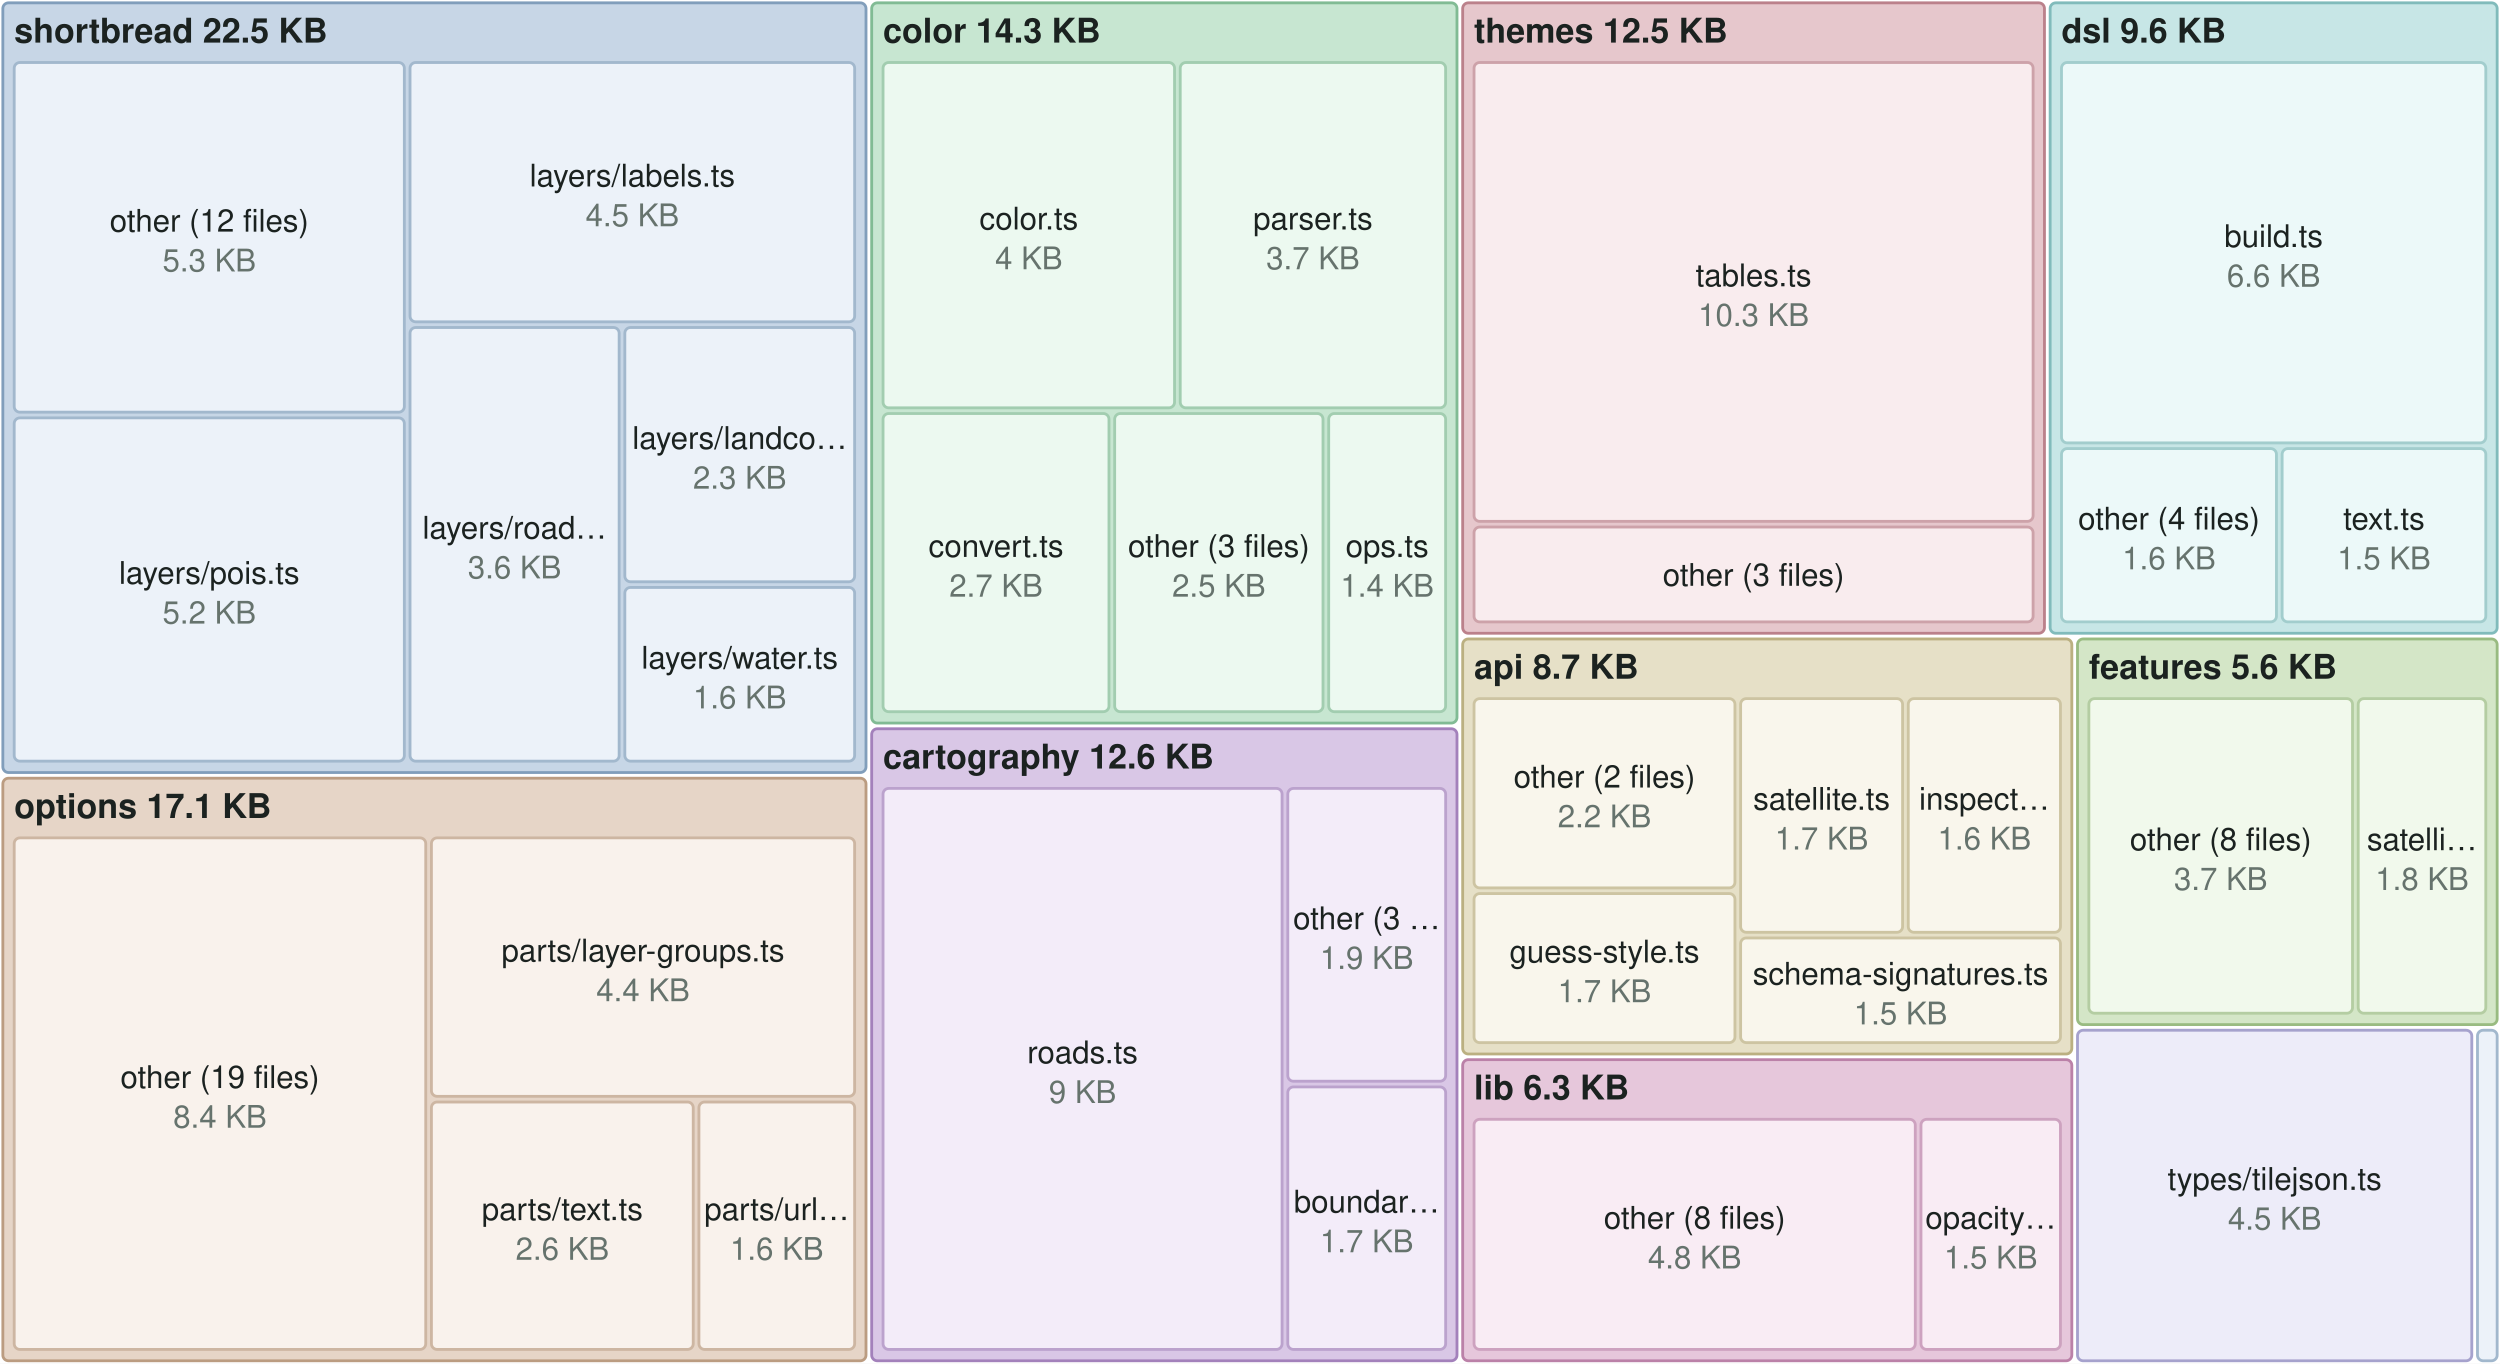
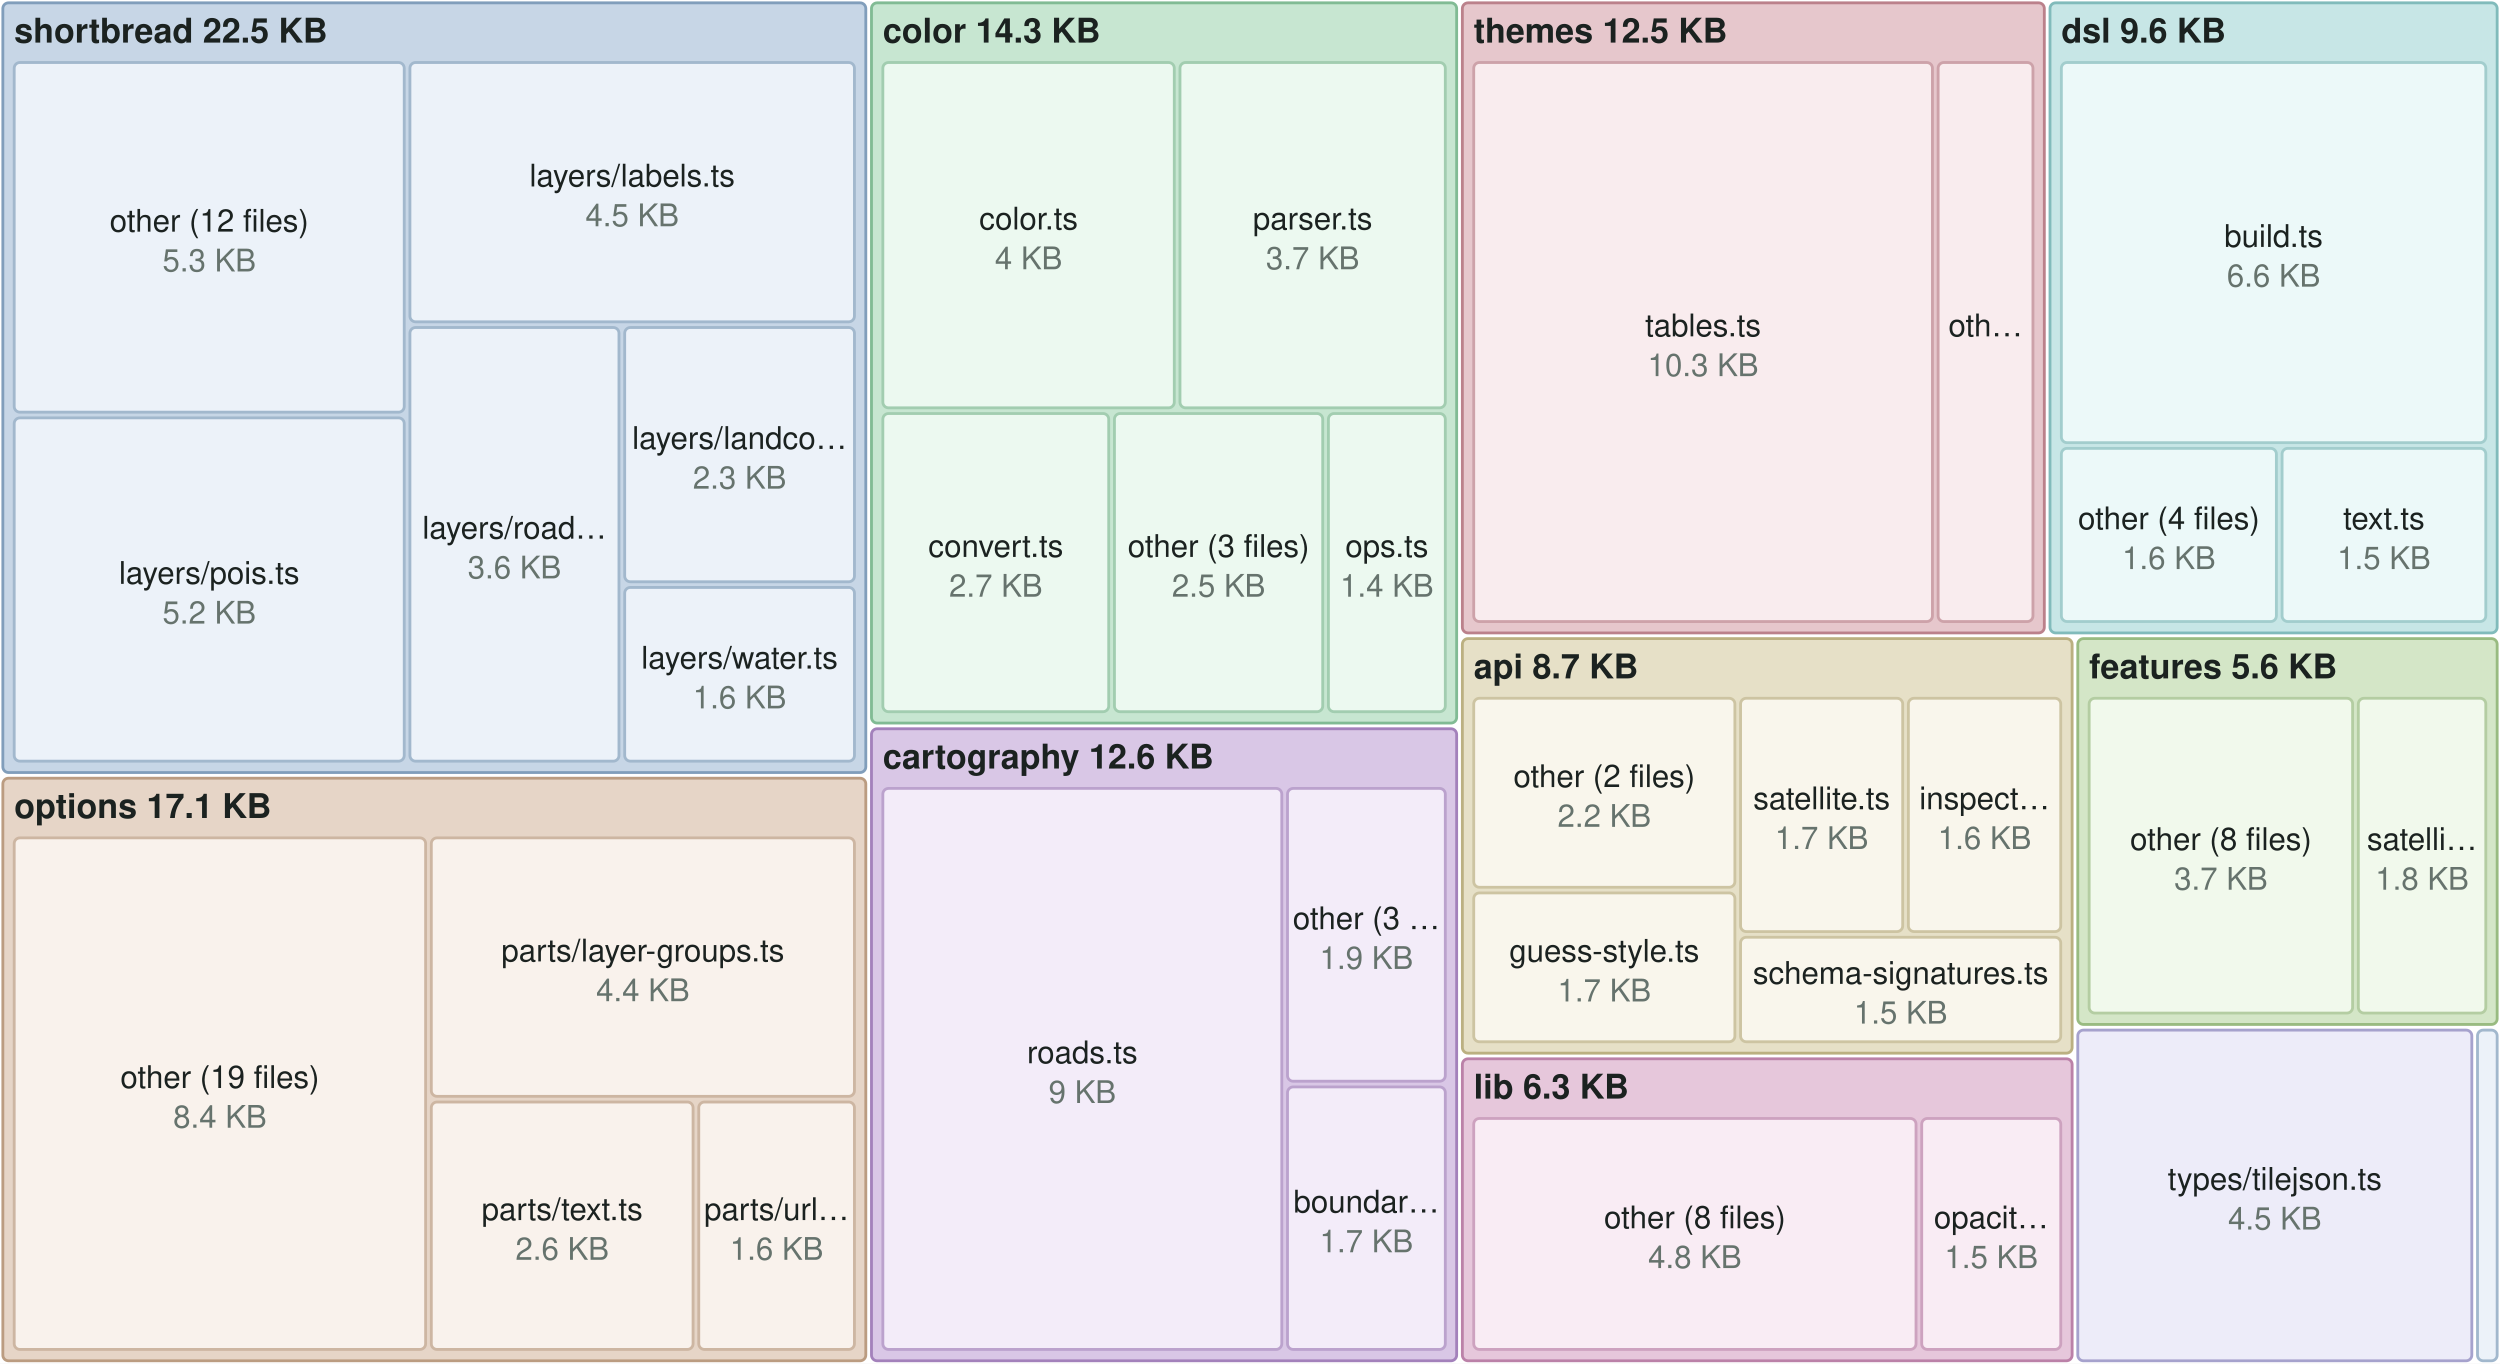
<svg xmlns="http://www.w3.org/2000/svg" width="880" height="480" viewBox="0 0 880 480">
  <style>
	.background { fill: #ffffff; }
	text { font-family: Helvetica, Arial, 'Liberation Sans', sans-serif; }
	.group-label { fill: #1b2220; font-weight: 600; font-size: 12px; }
	.leaf-label { fill: #1b2220; font-size: 11px; text-anchor: middle; }
	.leaf-size { fill: #66736d; font-size: 11px; text-anchor: middle; }
	.group-box, .leaf-box { stroke-width: 1; }
	.leaf:hover .leaf-box { stroke-width: 2; }
	.c0 .group-box { fill: hsl(210 38% 84%); stroke: hsl(210 30% 62%); }
	.c0 .leaf-box { fill: hsl(210 50% 95%); stroke: hsl(210 30% 72%); }
	.c1 .group-box { fill: hsl(28 38% 84%); stroke: hsl(28 30% 62%); }
	.c1 .leaf-box { fill: hsl(28 50% 95%); stroke: hsl(28 30% 72%); }
	.c2 .group-box { fill: hsl(140 38% 84%); stroke: hsl(140 30% 62%); }
	.c2 .leaf-box { fill: hsl(140 50% 95%); stroke: hsl(140 30% 72%); }
	.c3 .group-box { fill: hsl(275 38% 84%); stroke: hsl(275 30% 62%); }
	.c3 .leaf-box { fill: hsl(275 50% 95%); stroke: hsl(275 30% 72%); }
	.c4 .group-box { fill: hsl(350 38% 84%); stroke: hsl(350 30% 62%); }
	.c4 .leaf-box { fill: hsl(350 50% 95%); stroke: hsl(350 30% 72%); }
	.c5 .group-box { fill: hsl(180 38% 84%); stroke: hsl(180 30% 62%); }
	.c5 .leaf-box { fill: hsl(180 50% 95%); stroke: hsl(180 30% 72%); }
	.c6 .group-box { fill: hsl(48 38% 84%); stroke: hsl(48 30% 62%); }
	.c6 .leaf-box { fill: hsl(48 50% 95%); stroke: hsl(48 30% 72%); }
	.c7 .group-box { fill: hsl(320 38% 84%); stroke: hsl(320 30% 62%); }
	.c7 .leaf-box { fill: hsl(320 50% 95%); stroke: hsl(320 30% 72%); }
	.c8 .group-box { fill: hsl(95 38% 84%); stroke: hsl(95 30% 62%); }
	.c8 .leaf-box { fill: hsl(95 50% 95%); stroke: hsl(95 30% 72%); }
	.c9 .group-box { fill: hsl(245 38% 84%); stroke: hsl(245 30% 62%); }
	.c9 .leaf-box { fill: hsl(245 50% 95%); stroke: hsl(245 30% 72%); }
	@media (prefers-color-scheme: dark) {
		.background { fill: #0d1117; }
		.group-label, .leaf-label { fill: #e6edf3; }
		.leaf-size { fill: #8b949e; }
		.c0 .group-box { fill: hsl(210 22% 22%); stroke: hsl(210 20% 38%); }
		.c0 .leaf-box { fill: hsl(210 25% 14%); stroke: hsl(210 20% 32%); }
		.c1 .group-box { fill: hsl(28 22% 22%); stroke: hsl(28 20% 38%); }
		.c1 .leaf-box { fill: hsl(28 25% 14%); stroke: hsl(28 20% 32%); }
		.c2 .group-box { fill: hsl(140 22% 22%); stroke: hsl(140 20% 38%); }
		.c2 .leaf-box { fill: hsl(140 25% 14%); stroke: hsl(140 20% 32%); }
		.c3 .group-box { fill: hsl(275 22% 22%); stroke: hsl(275 20% 38%); }
		.c3 .leaf-box { fill: hsl(275 25% 14%); stroke: hsl(275 20% 32%); }
		.c4 .group-box { fill: hsl(350 22% 22%); stroke: hsl(350 20% 38%); }
		.c4 .leaf-box { fill: hsl(350 25% 14%); stroke: hsl(350 20% 32%); }
		.c5 .group-box { fill: hsl(180 22% 22%); stroke: hsl(180 20% 38%); }
		.c5 .leaf-box { fill: hsl(180 25% 14%); stroke: hsl(180 20% 32%); }
		.c6 .group-box { fill: hsl(48 22% 22%); stroke: hsl(48 20% 38%); }
		.c6 .leaf-box { fill: hsl(48 25% 14%); stroke: hsl(48 20% 32%); }
		.c7 .group-box { fill: hsl(320 22% 22%); stroke: hsl(320 20% 38%); }
		.c7 .leaf-box { fill: hsl(320 25% 14%); stroke: hsl(320 20% 32%); }
		.c8 .group-box { fill: hsl(95 22% 22%); stroke: hsl(95 20% 38%); }
		.c8 .leaf-box { fill: hsl(95 25% 14%); stroke: hsl(95 20% 32%); }
		.c9 .group-box { fill: hsl(245 22% 22%); stroke: hsl(245 20% 38%); }
		.c9 .leaf-box { fill: hsl(245 25% 14%); stroke: hsl(245 20% 32%); }
	}
</style>
  <rect class="background" width="880" height="480" />
  <g class="group c0">
-     <rect class="group-box" x="1" y="1" width="303.83" height="270.93" rx="2" />
+     <rect class="group-box" x="1" y="1" width="303.76" height="270.93" rx="2" />
    <text class="group-label" x="5" y="15" textLength="108.71" lengthAdjust="spacingAndGlyphs">shortbread 22.5 KB</text>
  </g>
  <g class="leaf c0">
-     <rect class="leaf-box" x="5" y="22" width="137.33" height="123.09" rx="2" />
-     <text class="leaf-label" x="73.66" y="81.55" textLength="70.3" lengthAdjust="spacingAndGlyphs">other (12 files)</text>
-     <text class="leaf-size" x="73.66" y="95.55" textLength="33.02" lengthAdjust="spacingAndGlyphs">5.3 KB</text>
-   </g>
-   <g class="leaf c0">
-     <rect class="leaf-box" x="5" y="147.09" width="137.33" height="120.84" rx="2" />
-     <text class="leaf-label" x="73.66" y="205.51" textLength="64.19" lengthAdjust="spacingAndGlyphs">layers/pois.ts</text>
-     <text class="leaf-size" x="73.66" y="219.51" textLength="33.02" lengthAdjust="spacingAndGlyphs">5.2 KB</text>
-   </g>
-   <g class="leaf c0">
-     <rect class="leaf-box" x="144.33" y="22" width="156.51" height="91.28" rx="2" />
-     <text class="leaf-label" x="222.58" y="65.64" textLength="72.74" lengthAdjust="spacingAndGlyphs">layers/labels.ts</text>
-     <text class="leaf-size" x="222.58" y="79.64" textLength="33.02" lengthAdjust="spacingAndGlyphs">4.5 KB</text>
-   </g>
-   <g class="leaf c0">
-     <rect class="leaf-box" x="144.33" y="115.28" width="73.61" height="152.65" rx="2" />
-     <text class="leaf-label" x="181.13" y="189.6" textLength="60.52" lengthAdjust="spacingAndGlyphs">layers/road…</text>
-     <text class="leaf-size" x="181.13" y="203.6" textLength="33.02" lengthAdjust="spacingAndGlyphs">3.6 KB</text>
-   </g>
-   <g class="leaf c0">
-     <rect class="leaf-box" x="219.94" y="115.28" width="80.89" height="89.5" rx="2" />
-     <text class="leaf-label" x="260.38" y="158.02" textLength="70.92" lengthAdjust="spacingAndGlyphs">layers/landco…</text>
-     <text class="leaf-size" x="260.38" y="172.02" textLength="33.02" lengthAdjust="spacingAndGlyphs">2.3 KB</text>
-   </g>
-   <g class="leaf c0">
-     <rect class="leaf-box" x="219.94" y="206.77" width="80.89" height="61.16" rx="2" />
-     <text class="leaf-label" x="260.38" y="235.35" textLength="70.91" lengthAdjust="spacingAndGlyphs">layers/water.ts</text>
-     <text class="leaf-size" x="260.38" y="249.35" textLength="33.02" lengthAdjust="spacingAndGlyphs">1.6 KB</text>
+     <rect class="leaf-box" x="5" y="22" width="137.29" height="123.09" rx="2" />
+     <text class="leaf-label" x="73.65" y="81.55" textLength="70.3" lengthAdjust="spacingAndGlyphs">other (12 files)</text>
+     <text class="leaf-size" x="73.65" y="95.55" textLength="33.02" lengthAdjust="spacingAndGlyphs">5.3 KB</text>
+   </g>
+   <g class="leaf c0">
+     <rect class="leaf-box" x="5" y="147.09" width="137.29" height="120.84" rx="2" />
+     <text class="leaf-label" x="73.65" y="205.51" textLength="64.19" lengthAdjust="spacingAndGlyphs">layers/pois.ts</text>
+     <text class="leaf-size" x="73.65" y="219.51" textLength="33.02" lengthAdjust="spacingAndGlyphs">5.2 KB</text>
+   </g>
+   <g class="leaf c0">
+     <rect class="leaf-box" x="144.29" y="22" width="156.47" height="91.28" rx="2" />
+     <text class="leaf-label" x="222.53" y="65.64" textLength="72.74" lengthAdjust="spacingAndGlyphs">layers/labels.ts</text>
+     <text class="leaf-size" x="222.53" y="79.64" textLength="33.02" lengthAdjust="spacingAndGlyphs">4.5 KB</text>
+   </g>
+   <g class="leaf c0">
+     <rect class="leaf-box" x="144.29" y="115.28" width="73.59" height="152.65" rx="2" />
+     <text class="leaf-label" x="181.09" y="189.6" textLength="60.52" lengthAdjust="spacingAndGlyphs">layers/road…</text>
+     <text class="leaf-size" x="181.09" y="203.6" textLength="33.02" lengthAdjust="spacingAndGlyphs">3.6 KB</text>
+   </g>
+   <g class="leaf c0">
+     <rect class="leaf-box" x="219.89" y="115.28" width="80.88" height="89.5" rx="2" />
+     <text class="leaf-label" x="260.33" y="158.02" textLength="70.92" lengthAdjust="spacingAndGlyphs">layers/landco…</text>
+     <text class="leaf-size" x="260.33" y="172.02" textLength="33.02" lengthAdjust="spacingAndGlyphs">2.3 KB</text>
+   </g>
+   <g class="leaf c0">
+     <rect class="leaf-box" x="219.89" y="206.77" width="80.88" height="61.16" rx="2" />
+     <text class="leaf-label" x="260.33" y="235.35" textLength="70.91" lengthAdjust="spacingAndGlyphs">layers/water.ts</text>
+     <text class="leaf-size" x="260.33" y="249.35" textLength="33.02" lengthAdjust="spacingAndGlyphs">1.6 KB</text>
  </g>
  <g class="group c1">
-     <rect class="group-box" x="1" y="273.93" width="303.83" height="205.07" rx="2" />
+     <rect class="group-box" x="1" y="273.93" width="303.76" height="205.07" rx="2" />
    <text class="group-label" x="5" y="287.93" textLength="89.36" lengthAdjust="spacingAndGlyphs">options 17.1 KB</text>
  </g>
  <g class="leaf c1">
-     <rect class="leaf-box" x="5" y="294.93" width="144.86" height="180.07" rx="2" />
-     <text class="leaf-label" x="77.43" y="382.97" textLength="70.3" lengthAdjust="spacingAndGlyphs">other (19 files)</text>
-     <text class="leaf-size" x="77.43" y="396.97" textLength="33.02" lengthAdjust="spacingAndGlyphs">8.4 KB</text>
-   </g>
-   <g class="leaf c1">
-     <rect class="leaf-box" x="151.86" y="294.93" width="148.97" height="90.98" rx="2" />
-     <text class="leaf-label" x="226.34" y="338.42" textLength="100.25" lengthAdjust="spacingAndGlyphs">parts/layer-groups.ts</text>
-     <text class="leaf-size" x="226.34" y="352.42" textLength="33.02" lengthAdjust="spacingAndGlyphs">4.4 KB</text>
-   </g>
-   <g class="leaf c1">
-     <rect class="leaf-box" x="151.86" y="387.91" width="92.16" height="87.09" rx="2" />
-     <text class="leaf-label" x="197.94" y="429.46" textLength="56.86" lengthAdjust="spacingAndGlyphs">parts/text.ts</text>
-     <text class="leaf-size" x="197.94" y="443.46" textLength="33.02" lengthAdjust="spacingAndGlyphs">2.6 KB</text>
-   </g>
-   <g class="leaf c1">
-     <rect class="leaf-box" x="246.02" y="387.91" width="54.82" height="87.09" rx="2" />
-     <text class="leaf-label" x="273.42" y="429.46" textLength="45.85" lengthAdjust="spacingAndGlyphs">parts/url…</text>
-     <text class="leaf-size" x="273.42" y="443.46" textLength="33.02" lengthAdjust="spacingAndGlyphs">1.6 KB</text>
+     <rect class="leaf-box" x="5" y="294.93" width="144.82" height="180.07" rx="2" />
+     <text class="leaf-label" x="77.41" y="382.97" textLength="70.3" lengthAdjust="spacingAndGlyphs">other (19 files)</text>
+     <text class="leaf-size" x="77.41" y="396.97" textLength="33.02" lengthAdjust="spacingAndGlyphs">8.4 KB</text>
+   </g>
+   <g class="leaf c1">
+     <rect class="leaf-box" x="151.82" y="294.93" width="148.94" height="90.98" rx="2" />
+     <text class="leaf-label" x="226.29" y="338.42" textLength="100.25" lengthAdjust="spacingAndGlyphs">parts/layer-groups.ts</text>
+     <text class="leaf-size" x="226.29" y="352.42" textLength="33.02" lengthAdjust="spacingAndGlyphs">4.4 KB</text>
+   </g>
+   <g class="leaf c1">
+     <rect class="leaf-box" x="151.82" y="387.91" width="92.14" height="87.09" rx="2" />
+     <text class="leaf-label" x="197.89" y="429.46" textLength="56.86" lengthAdjust="spacingAndGlyphs">parts/text.ts</text>
+     <text class="leaf-size" x="197.89" y="443.46" textLength="33.02" lengthAdjust="spacingAndGlyphs">2.6 KB</text>
+   </g>
+   <g class="leaf c1">
+     <rect class="leaf-box" x="245.96" y="387.91" width="54.8" height="87.09" rx="2" />
+     <text class="leaf-label" x="273.36" y="429.46" textLength="45.85" lengthAdjust="spacingAndGlyphs">parts/url…</text>
+     <text class="leaf-size" x="273.36" y="443.46" textLength="33.02" lengthAdjust="spacingAndGlyphs">1.6 KB</text>
  </g>
  <g class="group c2">
-     <rect class="group-box" x="306.83" y="1" width="206.03" height="253.52" rx="2" />
-     <text class="group-label" x="310.83" y="15" textLength="75.37" lengthAdjust="spacingAndGlyphs">color 14.3 KB</text>
-   </g>
-   <g class="leaf c2">
-     <rect class="leaf-box" x="310.83" y="22" width="102.61" height="121.56" rx="2" />
-     <text class="leaf-label" x="362.14" y="80.78" textLength="35.45" lengthAdjust="spacingAndGlyphs">color.ts</text>
-     <text class="leaf-size" x="362.14" y="94.78" textLength="23.85" lengthAdjust="spacingAndGlyphs">4 KB</text>
-   </g>
-   <g class="leaf c2">
-     <rect class="leaf-box" x="415.44" y="22" width="93.42" height="121.56" rx="2" />
-     <text class="leaf-label" x="462.15" y="80.78" textLength="42.79" lengthAdjust="spacingAndGlyphs">parser.ts</text>
-     <text class="leaf-size" x="462.15" y="94.78" textLength="33.02" lengthAdjust="spacingAndGlyphs">3.7 KB</text>
-   </g>
-   <g class="leaf c2">
-     <rect class="leaf-box" x="310.83" y="145.56" width="79.53" height="104.96" rx="2" />
-     <text class="leaf-label" x="350.6" y="196.04" textLength="47.69" lengthAdjust="spacingAndGlyphs">convert.ts</text>
-     <text class="leaf-size" x="350.6" y="210.04" textLength="33.02" lengthAdjust="spacingAndGlyphs">2.7 KB</text>
-   </g>
-   <g class="leaf c2">
-     <rect class="leaf-box" x="392.36" y="145.56" width="73.34" height="104.96" rx="2" />
-     <text class="leaf-label" x="429.03" y="196.04" textLength="64.19" lengthAdjust="spacingAndGlyphs">other (3 files)</text>
-     <text class="leaf-size" x="429.03" y="210.04" textLength="33.02" lengthAdjust="spacingAndGlyphs">2.5 KB</text>
-   </g>
-   <g class="leaf c2">
-     <rect class="leaf-box" x="467.7" y="145.56" width="41.16" height="104.96" rx="2" />
-     <text class="leaf-label" x="488.28" y="196.04" textLength="29.35" lengthAdjust="spacingAndGlyphs">ops.ts</text>
-     <text class="leaf-size" x="488.28" y="210.04" textLength="33.02" lengthAdjust="spacingAndGlyphs">1.4 KB</text>
+     <rect class="group-box" x="306.76" y="1" width="205.98" height="253.52" rx="2" />
+     <text class="group-label" x="310.76" y="15" textLength="75.37" lengthAdjust="spacingAndGlyphs">color 14.3 KB</text>
+   </g>
+   <g class="leaf c2">
+     <rect class="leaf-box" x="310.76" y="22" width="102.59" height="121.56" rx="2" />
+     <text class="leaf-label" x="362.06" y="80.78" textLength="35.45" lengthAdjust="spacingAndGlyphs">color.ts</text>
+     <text class="leaf-size" x="362.06" y="94.78" textLength="23.85" lengthAdjust="spacingAndGlyphs">4 KB</text>
+   </g>
+   <g class="leaf c2">
+     <rect class="leaf-box" x="415.35" y="22" width="93.4" height="121.56" rx="2" />
+     <text class="leaf-label" x="462.05" y="80.78" textLength="42.79" lengthAdjust="spacingAndGlyphs">parser.ts</text>
+     <text class="leaf-size" x="462.05" y="94.78" textLength="33.02" lengthAdjust="spacingAndGlyphs">3.7 KB</text>
+   </g>
+   <g class="leaf c2">
+     <rect class="leaf-box" x="310.76" y="145.56" width="79.51" height="104.96" rx="2" />
+     <text class="leaf-label" x="350.52" y="196.04" textLength="47.69" lengthAdjust="spacingAndGlyphs">convert.ts</text>
+     <text class="leaf-size" x="350.52" y="210.04" textLength="33.02" lengthAdjust="spacingAndGlyphs">2.7 KB</text>
+   </g>
+   <g class="leaf c2">
+     <rect class="leaf-box" x="392.28" y="145.56" width="73.32" height="104.96" rx="2" />
+     <text class="leaf-label" x="428.94" y="196.04" textLength="64.19" lengthAdjust="spacingAndGlyphs">other (3 files)</text>
+     <text class="leaf-size" x="428.94" y="210.04" textLength="33.02" lengthAdjust="spacingAndGlyphs">2.5 KB</text>
+   </g>
+   <g class="leaf c2">
+     <rect class="leaf-box" x="467.6" y="145.56" width="41.15" height="104.96" rx="2" />
+     <text class="leaf-label" x="488.17" y="196.04" textLength="29.35" lengthAdjust="spacingAndGlyphs">ops.ts</text>
+     <text class="leaf-size" x="488.17" y="210.04" textLength="33.02" lengthAdjust="spacingAndGlyphs">1.4 KB</text>
  </g>
  <g class="group c3">
-     <rect class="group-box" x="306.83" y="256.52" width="206.03" height="222.48" rx="2" />
-     <text class="group-label" x="310.83" y="270.52" textLength="115.38" lengthAdjust="spacingAndGlyphs">cartography 12.6 KB</text>
+     <rect class="group-box" x="306.76" y="256.52" width="205.98" height="222.48" rx="2" />
+     <text class="group-label" x="310.76" y="270.52" textLength="115.38" lengthAdjust="spacingAndGlyphs">cartography 12.6 KB</text>
  </g>
  <g class="leaf c3">
-     <rect class="leaf-box" x="310.83" y="277.52" width="140.46" height="197.48" rx="2" />
-     <text class="leaf-label" x="381.06" y="374.26" textLength="39.13" lengthAdjust="spacingAndGlyphs">roads.ts</text>
-     <text class="leaf-size" x="381.06" y="388.26" textLength="23.85" lengthAdjust="spacingAndGlyphs">9 KB</text>
+     <rect class="leaf-box" x="310.76" y="277.52" width="140.43" height="197.48" rx="2" />
+     <text class="leaf-label" x="380.98" y="374.26" textLength="39.13" lengthAdjust="spacingAndGlyphs">roads.ts</text>
+     <text class="leaf-size" x="380.98" y="388.26" textLength="23.85" lengthAdjust="spacingAndGlyphs">9 KB</text>
  </g>
  <g class="leaf c3">
-     <rect class="leaf-box" x="453.3" y="277.52" width="55.57" height="103.08" rx="2" />
-     <text class="leaf-label" x="481.08" y="327.06" textLength="47.08" lengthAdjust="spacingAndGlyphs">other (3 …</text>
-     <text class="leaf-size" x="481.08" y="341.06" textLength="33.02" lengthAdjust="spacingAndGlyphs">1.9 KB</text>
+     <rect class="leaf-box" x="453.2" y="277.52" width="55.55" height="103.08" rx="2" />
+     <text class="leaf-label" x="480.97" y="327.06" textLength="47.08" lengthAdjust="spacingAndGlyphs">other (3 …</text>
+     <text class="leaf-size" x="480.97" y="341.06" textLength="33.02" lengthAdjust="spacingAndGlyphs">1.9 KB</text>
  </g>
  <g class="leaf c3">
-     <rect class="leaf-box" x="453.3" y="382.6" width="55.57" height="92.4" rx="2" />
-     <text class="leaf-label" x="481.08" y="426.8" textLength="46.48" lengthAdjust="spacingAndGlyphs">boundar…</text>
-     <text class="leaf-size" x="481.08" y="440.8" textLength="33.02" lengthAdjust="spacingAndGlyphs">1.7 KB</text>
+     <rect class="leaf-box" x="453.2" y="382.6" width="55.55" height="92.4" rx="2" />
+     <text class="leaf-label" x="480.97" y="426.8" textLength="46.48" lengthAdjust="spacingAndGlyphs">boundar…</text>
+     <text class="leaf-size" x="480.97" y="440.8" textLength="33.02" lengthAdjust="spacingAndGlyphs">1.7 KB</text>
  </g>
  <g class="group c4">
-     <rect class="group-box" x="514.86" y="1" width="204.79" height="221.91" rx="2" />
-     <text class="group-label" x="518.86" y="15" textLength="88.04" lengthAdjust="spacingAndGlyphs">themes 12.5 KB</text>
+     <rect class="group-box" x="514.75" y="1" width="204.85" height="221.79" rx="2" />
+     <text class="group-label" x="518.75" y="15" textLength="88.04" lengthAdjust="spacingAndGlyphs">themes 12.5 KB</text>
  </g>
  <g class="leaf c4">
-     <rect class="leaf-box" x="518.86" y="22" width="196.79" height="161.52" rx="2" />
-     <text class="leaf-label" x="617.26" y="100.76" textLength="40.96" lengthAdjust="spacingAndGlyphs">tables.ts</text>
-     <text class="leaf-size" x="617.26" y="114.76" textLength="39.14" lengthAdjust="spacingAndGlyphs">10.3 KB</text>
+     <rect class="leaf-box" x="518.75" y="22" width="161.47" height="196.79" rx="2" />
+     <text class="leaf-label" x="599.48" y="118.39" textLength="40.96" lengthAdjust="spacingAndGlyphs">tables.ts</text>
+     <text class="leaf-size" x="599.48" y="132.39" textLength="39.14" lengthAdjust="spacingAndGlyphs">10.3 KB</text>
  </g>
  <g class="leaf c4">
-     <rect class="leaf-box" x="518.86" y="185.52" width="196.79" height="33.39" rx="2" />
-     <text class="leaf-label" x="617.26" y="206.21" textLength="64.19" lengthAdjust="spacingAndGlyphs">other (3 files)</text>
+     <rect class="leaf-box" x="682.22" y="22" width="33.38" height="196.79" rx="2" />
+     <text class="leaf-label" x="698.91" y="118.39" textLength="21.41" lengthAdjust="spacingAndGlyphs">oth…</text>
  </g>
  <g class="group c5">
-     <rect class="group-box" x="721.65" y="1" width="157.35" height="221.91" rx="2" />
-     <text class="group-label" x="725.65" y="15" textLength="56.7" lengthAdjust="spacingAndGlyphs">dsl 9.6 KB</text>
+     <rect class="group-box" x="721.6" y="1" width="157.4" height="221.79" rx="2" />
+     <text class="group-label" x="725.6" y="15" textLength="56.7" lengthAdjust="spacingAndGlyphs">dsl 9.6 KB</text>
  </g>
  <g class="leaf c5">
-     <rect class="leaf-box" x="725.65" y="22" width="149.35" height="133.9" rx="2" />
-     <text class="leaf-label" x="800.32" y="86.95" textLength="34.85" lengthAdjust="spacingAndGlyphs">build.ts</text>
-     <text class="leaf-size" x="800.32" y="100.95" textLength="33.02" lengthAdjust="spacingAndGlyphs">6.6 KB</text>
+     <rect class="leaf-box" x="725.6" y="22" width="149.4" height="133.82" rx="2" />
+     <text class="leaf-label" x="800.3" y="86.91" textLength="34.85" lengthAdjust="spacingAndGlyphs">build.ts</text>
+     <text class="leaf-size" x="800.3" y="100.91" textLength="33.02" lengthAdjust="spacingAndGlyphs">6.6 KB</text>
  </g>
  <g class="leaf c5">
-     <rect class="leaf-box" x="725.65" y="157.9" width="75.66" height="61" rx="2" />
-     <text class="leaf-label" x="763.48" y="186.4" textLength="64.19" lengthAdjust="spacingAndGlyphs">other (4 files)</text>
-     <text class="leaf-size" x="763.48" y="200.4" textLength="33.02" lengthAdjust="spacingAndGlyphs">1.6 KB</text>
+     <rect class="leaf-box" x="725.6" y="157.82" width="75.69" height="60.96" rx="2" />
+     <text class="leaf-label" x="763.44" y="186.3" textLength="64.19" lengthAdjust="spacingAndGlyphs">other (4 files)</text>
+     <text class="leaf-size" x="763.44" y="200.3" textLength="33.02" lengthAdjust="spacingAndGlyphs">1.6 KB</text>
  </g>
  <g class="leaf c5">
-     <rect class="leaf-box" x="803.31" y="157.9" width="71.69" height="61" rx="2" />
-     <text class="leaf-label" x="839.16" y="186.4" textLength="29.35" lengthAdjust="spacingAndGlyphs">text.ts</text>
-     <text class="leaf-size" x="839.16" y="200.4" textLength="33.02" lengthAdjust="spacingAndGlyphs">1.5 KB</text>
+     <rect class="leaf-box" x="803.29" y="157.82" width="71.71" height="60.96" rx="2" />
+     <text class="leaf-label" x="839.14" y="186.3" textLength="29.35" lengthAdjust="spacingAndGlyphs">text.ts</text>
+     <text class="leaf-size" x="839.14" y="200.3" textLength="33.02" lengthAdjust="spacingAndGlyphs">1.5 KB</text>
  </g>
  <g class="group c6">
-     <rect class="group-box" x="514.86" y="224.91" width="214.42" height="146.1" rx="2" />
-     <text class="group-label" x="518.86" y="238.91" textLength="56.7" lengthAdjust="spacingAndGlyphs">api 8.7 KB</text>
-   </g>
-   <g class="leaf c6">
-     <rect class="leaf-box" x="518.86" y="245.91" width="91.84" height="66.63" rx="2" />
-     <text class="leaf-label" x="564.78" y="277.22" textLength="64.19" lengthAdjust="spacingAndGlyphs">other (2 files)</text>
-     <text class="leaf-size" x="564.78" y="291.22" textLength="33.02" lengthAdjust="spacingAndGlyphs">2.2 KB</text>
-   </g>
-   <g class="leaf c6">
-     <rect class="leaf-box" x="518.86" y="314.54" width="91.84" height="52.47" rx="2" />
-     <text class="leaf-label" x="564.78" y="338.77" textLength="67.24" lengthAdjust="spacingAndGlyphs">guess-style.ts</text>
-     <text class="leaf-size" x="564.78" y="352.77" textLength="33.02" lengthAdjust="spacingAndGlyphs">1.7 KB</text>
-   </g>
-   <g class="leaf c6">
-     <rect class="leaf-box" x="612.7" y="245.91" width="57.01" height="82.26" rx="2" />
-     <text class="leaf-label" x="641.2" y="285.03" textLength="48.91" lengthAdjust="spacingAndGlyphs">satellite.ts</text>
-     <text class="leaf-size" x="641.2" y="299.03" textLength="33.02" lengthAdjust="spacingAndGlyphs">1.7 KB</text>
-   </g>
-   <g class="leaf c6">
-     <rect class="leaf-box" x="671.71" y="245.91" width="53.57" height="82.26" rx="2" />
-     <text class="leaf-label" x="698.49" y="285.03" textLength="40.96" lengthAdjust="spacingAndGlyphs">inspect…</text>
-     <text class="leaf-size" x="698.49" y="299.03" textLength="33.02" lengthAdjust="spacingAndGlyphs">1.6 KB</text>
-   </g>
-   <g class="leaf c6">
-     <rect class="leaf-box" x="612.7" y="330.16" width="112.58" height="36.84" rx="2" />
-     <text class="leaf-label" x="668.99" y="346.58" textLength="104.53" lengthAdjust="spacingAndGlyphs">schema-signatures.ts</text>
-     <text class="leaf-size" x="668.99" y="360.58" textLength="33.02" lengthAdjust="spacingAndGlyphs">1.5 KB</text>
+     <rect class="group-box" x="514.75" y="224.79" width="214.64" height="145.92" rx="2" />
+     <text class="group-label" x="518.75" y="238.79" textLength="56.7" lengthAdjust="spacingAndGlyphs">api 8.7 KB</text>
+   </g>
+   <g class="leaf c6">
+     <rect class="leaf-box" x="518.75" y="245.79" width="91.93" height="66.53" rx="2" />
+     <text class="leaf-label" x="564.71" y="277.05" textLength="64.19" lengthAdjust="spacingAndGlyphs">other (2 files)</text>
+     <text class="leaf-size" x="564.71" y="291.05" textLength="33.02" lengthAdjust="spacingAndGlyphs">2.2 KB</text>
+   </g>
+   <g class="leaf c6">
+     <rect class="leaf-box" x="518.75" y="314.31" width="91.93" height="52.39" rx="2" />
+     <text class="leaf-label" x="564.71" y="338.51" textLength="67.24" lengthAdjust="spacingAndGlyphs">guess-style.ts</text>
+     <text class="leaf-size" x="564.71" y="352.51" textLength="33.02" lengthAdjust="spacingAndGlyphs">1.7 KB</text>
+   </g>
+   <g class="leaf c6">
+     <rect class="leaf-box" x="612.68" y="245.79" width="57.07" height="82.13" rx="2" />
+     <text class="leaf-label" x="641.22" y="284.85" textLength="48.91" lengthAdjust="spacingAndGlyphs">satellite.ts</text>
+     <text class="leaf-size" x="641.22" y="298.85" textLength="33.02" lengthAdjust="spacingAndGlyphs">1.7 KB</text>
+   </g>
+   <g class="leaf c6">
+     <rect class="leaf-box" x="671.75" y="245.79" width="53.63" height="82.13" rx="2" />
+     <text class="leaf-label" x="698.57" y="284.85" textLength="40.96" lengthAdjust="spacingAndGlyphs">inspect…</text>
+     <text class="leaf-size" x="698.57" y="298.85" textLength="33.02" lengthAdjust="spacingAndGlyphs">1.6 KB</text>
+   </g>
+   <g class="leaf c6">
+     <rect class="leaf-box" x="612.68" y="329.92" width="112.7" height="36.78" rx="2" />
+     <text class="leaf-label" x="669.03" y="346.31" textLength="104.53" lengthAdjust="spacingAndGlyphs">schema-signatures.ts</text>
+     <text class="leaf-size" x="669.03" y="360.31" textLength="33.02" lengthAdjust="spacingAndGlyphs">1.5 KB</text>
  </g>
  <g class="group c7">
-     <rect class="group-box" x="514.86" y="373" width="214.42" height="106" rx="2" />
-     <text class="group-label" x="518.86" y="387" textLength="53.36" lengthAdjust="spacingAndGlyphs">lib 6.3 KB</text>
+     <rect class="group-box" x="514.75" y="372.7" width="214.64" height="106.3" rx="2" />
+     <text class="group-label" x="518.75" y="386.7" textLength="53.36" lengthAdjust="spacingAndGlyphs">lib 6.3 KB</text>
  </g>
  <g class="leaf c7">
-     <rect class="leaf-box" x="518.86" y="394" width="155.32" height="81" rx="2" />
-     <text class="leaf-label" x="596.52" y="432.5" textLength="64.19" lengthAdjust="spacingAndGlyphs">other (8 files)</text>
-     <text class="leaf-size" x="596.52" y="446.5" textLength="33.02" lengthAdjust="spacingAndGlyphs">4.8 KB</text>
+     <rect class="leaf-box" x="518.75" y="393.7" width="155.69" height="81.3" rx="2" />
+     <text class="leaf-label" x="596.59" y="432.35" textLength="64.19" lengthAdjust="spacingAndGlyphs">other (8 files)</text>
+     <text class="leaf-size" x="596.59" y="446.35" textLength="33.02" lengthAdjust="spacingAndGlyphs">4.8 KB</text>
  </g>
  <g class="leaf c7">
-     <rect class="leaf-box" x="676.18" y="394" width="49.1" height="81" rx="2" />
-     <text class="leaf-label" x="700.73" y="432.5" textLength="40.96" lengthAdjust="spacingAndGlyphs">opacity…</text>
-     <text class="leaf-size" x="700.73" y="446.5" textLength="33.02" lengthAdjust="spacingAndGlyphs">1.5 KB</text>
+     <rect class="leaf-box" x="676.44" y="393.7" width="48.95" height="81.3" rx="2" />
+     <text class="leaf-label" x="700.91" y="432.35" textLength="35.46" lengthAdjust="spacingAndGlyphs">opacit…</text>
+     <text class="leaf-size" x="700.91" y="446.35" textLength="33.02" lengthAdjust="spacingAndGlyphs">1.5 KB</text>
  </g>
  <g class="group c8">
-     <rect class="group-box" x="731.28" y="224.91" width="147.72" height="135.75" rx="2" />
-     <text class="group-label" x="735.28" y="238.91" textLength="86.04" lengthAdjust="spacingAndGlyphs">features 5.6 KB</text>
+     <rect class="group-box" x="731.38" y="224.79" width="147.62" height="135.81" rx="2" />
+     <text class="group-label" x="735.38" y="238.79" textLength="86.04" lengthAdjust="spacingAndGlyphs">features 5.6 KB</text>
  </g>
  <g class="leaf c8">
-     <rect class="leaf-box" x="735.28" y="245.91" width="92.81" height="110.75" rx="2" />
-     <text class="leaf-label" x="781.69" y="299.28" textLength="64.19" lengthAdjust="spacingAndGlyphs">other (8 files)</text>
-     <text class="leaf-size" x="781.69" y="313.28" textLength="33.02" lengthAdjust="spacingAndGlyphs">3.7 KB</text>
+     <rect class="leaf-box" x="735.38" y="245.79" width="92.74" height="110.81" rx="2" />
+     <text class="leaf-label" x="781.76" y="299.19" textLength="64.19" lengthAdjust="spacingAndGlyphs">other (8 files)</text>
+     <text class="leaf-size" x="781.76" y="313.19" textLength="33.02" lengthAdjust="spacingAndGlyphs">3.7 KB</text>
  </g>
  <g class="leaf c8">
-     <rect class="leaf-box" x="830.09" y="245.91" width="44.91" height="110.75" rx="2" />
-     <text class="leaf-label" x="852.55" y="299.28" textLength="34.23" lengthAdjust="spacingAndGlyphs">satelli…</text>
-     <text class="leaf-size" x="852.55" y="313.28" textLength="33.02" lengthAdjust="spacingAndGlyphs">1.8 KB</text>
+     <rect class="leaf-box" x="830.13" y="245.79" width="44.87" height="110.81" rx="2" />
+     <text class="leaf-label" x="852.56" y="299.19" textLength="34.23" lengthAdjust="spacingAndGlyphs">satelli…</text>
+     <text class="leaf-size" x="852.56" y="313.19" textLength="33.02" lengthAdjust="spacingAndGlyphs">1.8 KB</text>
  </g>
  <g class="leaf c9">
-     <rect class="leaf-box" x="731.28" y="362.65" width="138.79" height="116.35" rx="2" />
-     <text class="leaf-label" x="800.68" y="418.83" textLength="75.2" lengthAdjust="spacingAndGlyphs">types/tilejson.ts</text>
-     <text class="leaf-size" x="800.68" y="432.83" textLength="33.02" lengthAdjust="spacingAndGlyphs">4.5 KB</text>
-   </g>
-   <g class="leaf c0">
-     <rect class="leaf-box" x="872.07" y="362.65" width="6.93" height="116.35" rx="2" />
+     <rect class="leaf-box" x="731.38" y="362.6" width="138.7" height="116.4" rx="2" />
+     <text class="leaf-label" x="800.73" y="418.8" textLength="75.2" lengthAdjust="spacingAndGlyphs">types/tilejson.ts</text>
+     <text class="leaf-size" x="800.73" y="432.8" textLength="33.02" lengthAdjust="spacingAndGlyphs">4.5 KB</text>
+   </g>
+   <g class="leaf c0">
+     <rect class="leaf-box" x="872.08" y="362.6" width="6.92" height="116.4" rx="2" />
  </g>
</svg>
